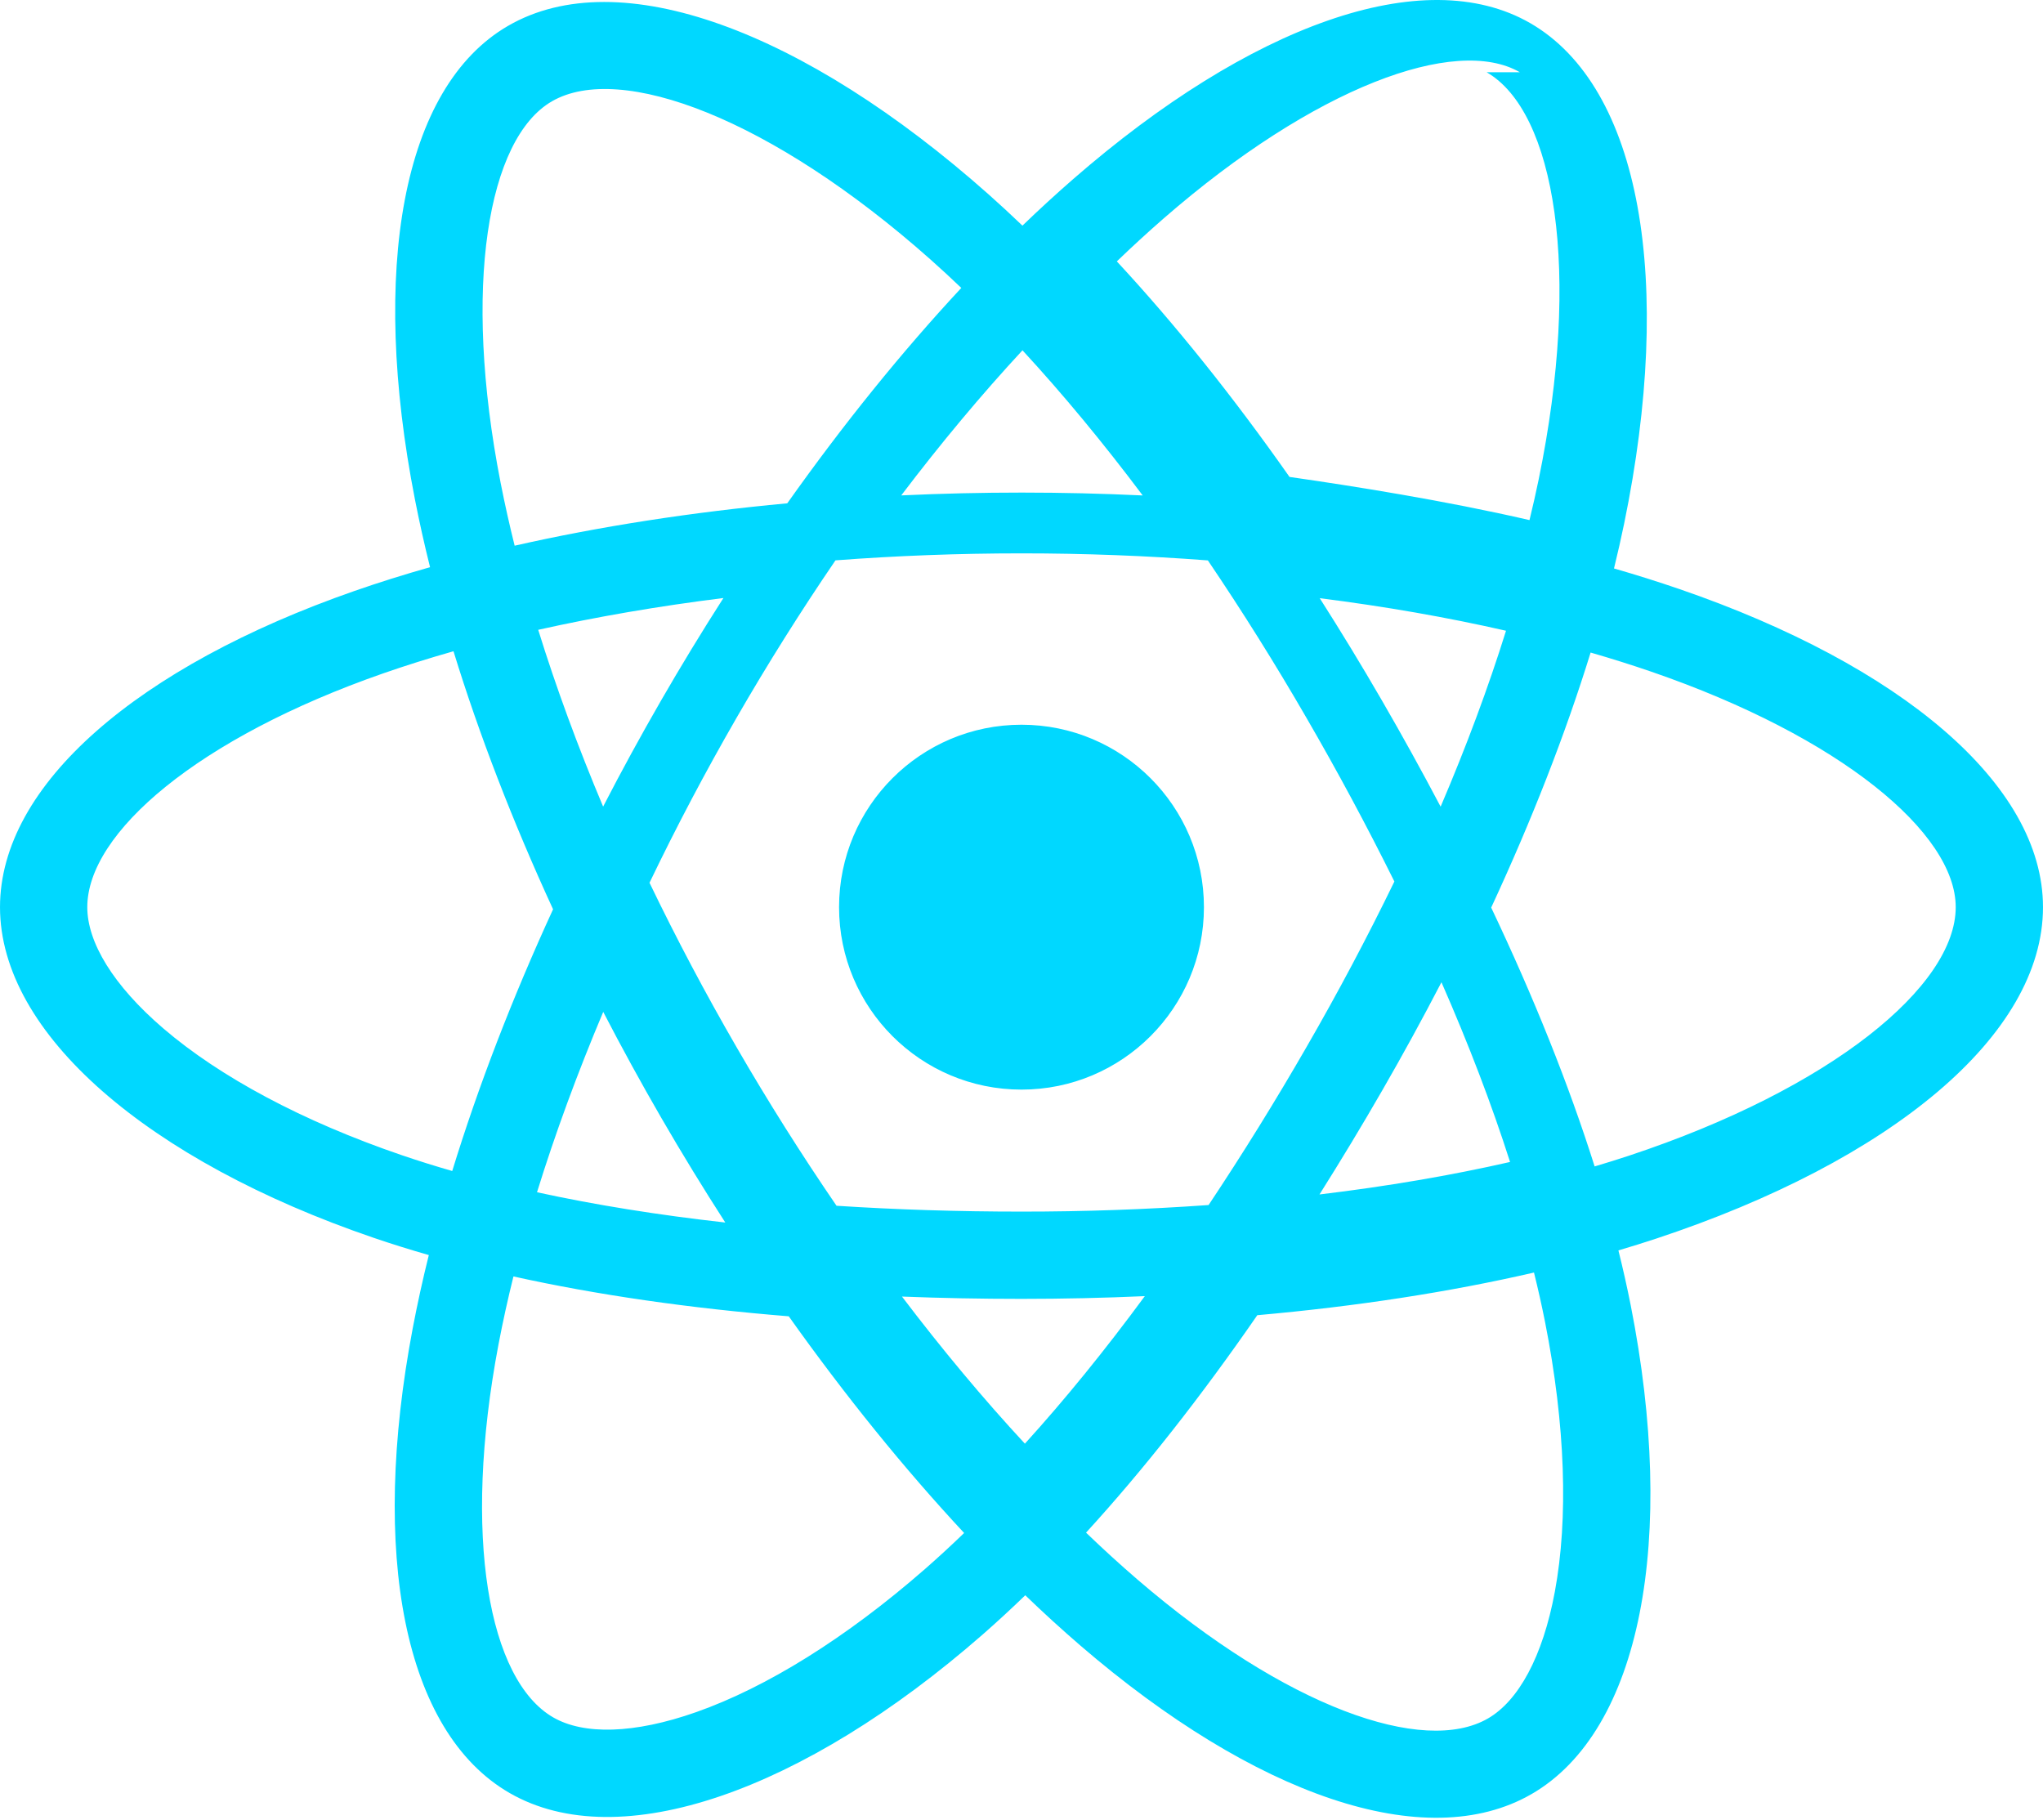
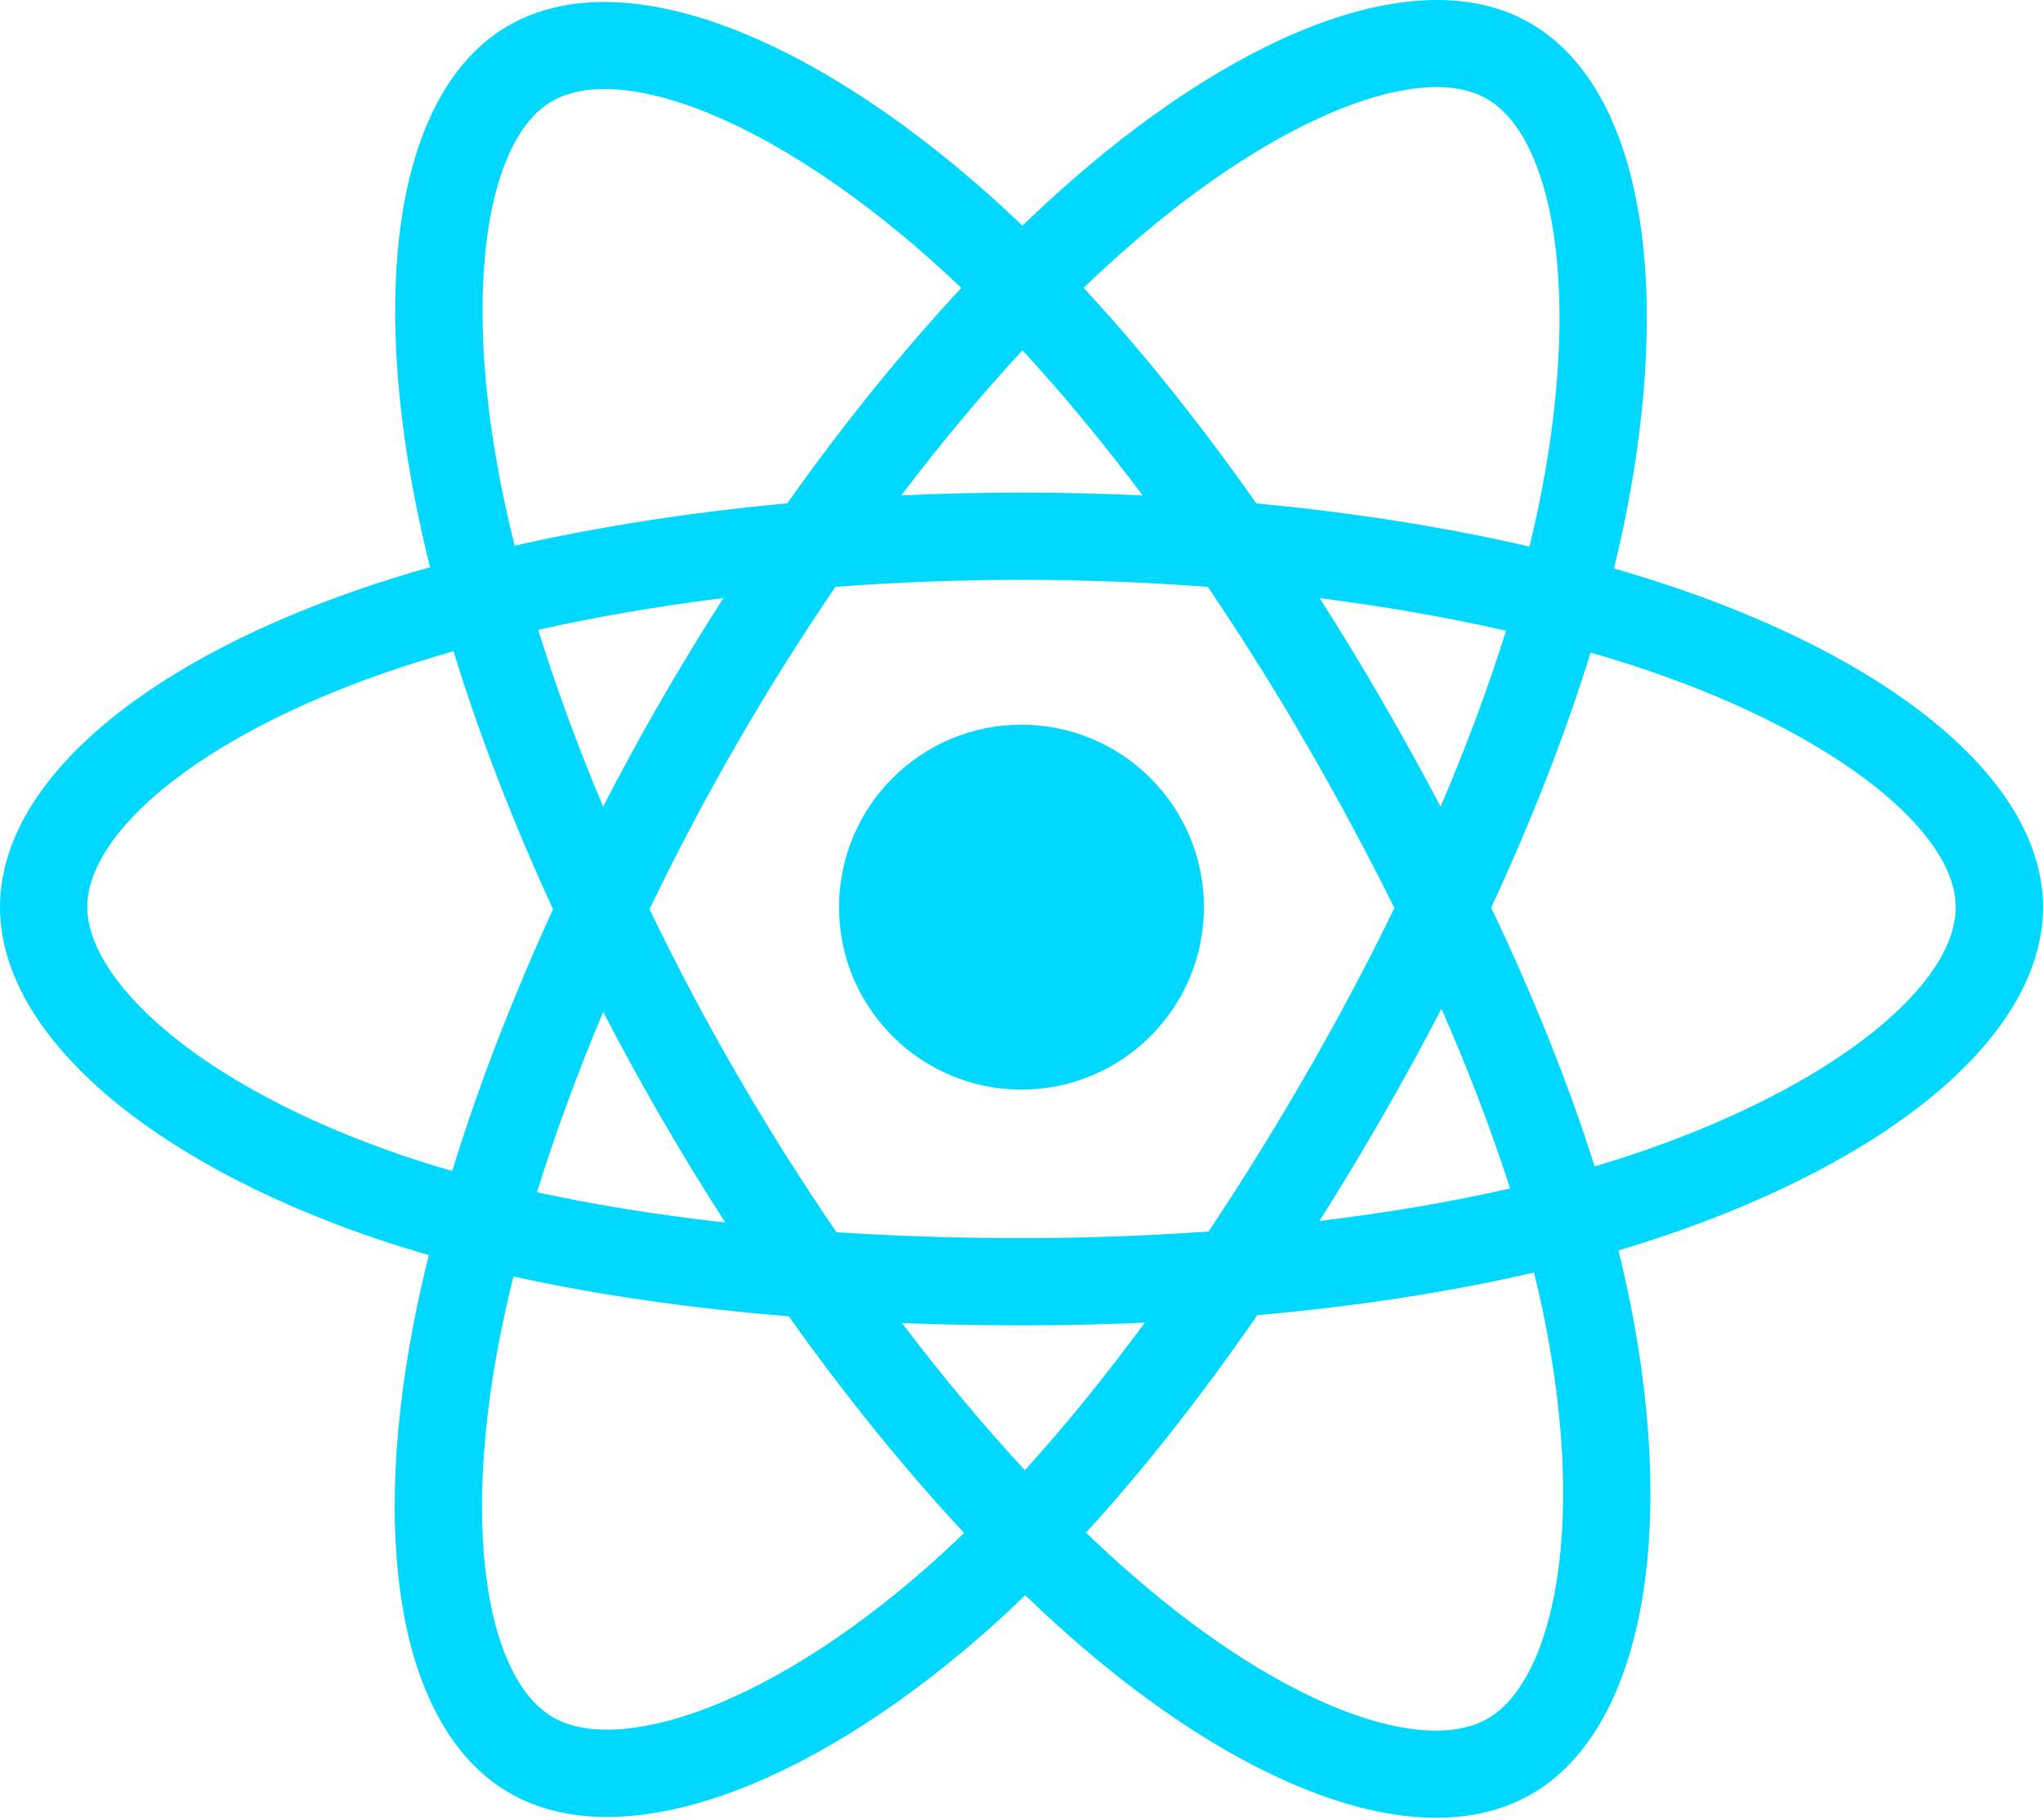
<svg xmlns="http://www.w3.org/2000/svg" aria-hidden="true" role="img" class="iconify iconify--logos" width="35.93" height="32" preserveAspectRatio="xMidYMid meet" viewBox="0 0 256 228">
-   <path fill="#00D8FF" d="M210.483 73.824a171.49 171.49 0 0 0-8.24-2.597c.465-1.9.893-3.777 1.273-5.621c6.238-30.281 2.16-54.676-11.769-62.708c-13.355-7.7-35.196.329-57.254 19.526a171.23 171.23 0 0 0-6.375 5.848a155.866 155.866 0 0 0-4.241-3.917C100.759 3.829 77.587-4.822 63.673 3.233C50.33 10.957 46.379 33.89 51.995 62.588a170.974 170.974 0 0 0 1.892 8.48c-3.28.932-6.445 1.924-9.474 2.98C17.309 83.498 0 98.307 0 113.668c0 15.865 18.582 31.778 46.812 41.427a145.52 145.52 0 0 0 6.921 2.165a167.467 167.467 0 0 0-2.01 9.138c-5.354 28.2-1.173 50.591 12.134 58.266c13.744 7.926 36.812-.22 59.273-19.855a145.567 145.567 0 0 0 5.342-4.923a168.064 168.064 0 0 0 6.92 6.314c21.758 18.722 43.246 26.282 56.54 18.586c13.731-7.949 18.194-32.003 12.4-61.268a145.016 145.016 0 0 0-1.535-6.842c1.62-.48 3.21-.974 4.76-1.488c29.348-9.723 48.443-25.443 48.443-41.52c0-15.417-17.868-30.326-45.517-39.844Zm-6.365 70.984c-1.4.463-2.836.91-4.3 1.345c-3.24-10.257-7.612-21.163-12.963-32.432c5.106-11 9.31-21.767 12.459-31.957c2.619.758 5.16 1.557 7.61 2.4c23.69 8.156 38.14 20.213 38.14 29.504c0 9.896-15.606 22.743-40.946 31.14Zm-10.514 20.834c2.562 12.94 2.927 24.64 1.23 33.787c-1.524 8.219-4.59 13.698-8.382 15.893c-8.067 4.67-25.32-1.4-43.927-17.412a156.726 156.726 0 0 1-6.437-5.87c7.214-7.889 14.423-17.06 21.459-27.246c12.376-1.098 24.068-2.894 34.671-5.345a134.17 134.17 0 0 1 1.386 6.193ZM87.276 214.515c-7.882 2.783-14.16 2.863-17.955.675c-8.075-4.657-11.432-22.636-6.853-46.752a156.923 156.923 0 0 1 1.869-8.499c10.486 2.32 22.093 3.988 34.498 4.994c7.084 9.967 14.501 19.128 21.976 27.15a134.668 134.668 0 0 1-4.877 4.492c-9.933 8.682-19.886 14.842-28.658 17.94ZM50.35 144.747c-12.483-4.267-22.792-9.812-29.858-15.863c-6.35-5.437-9.555-10.836-9.555-15.216c0-9.322 13.897-21.212 37.076-29.293c2.813-.98 5.757-1.905 8.812-2.773c3.204 10.42 7.406 21.315 12.477 32.332c-5.137 11.18-9.399 22.249-12.634 32.792a134.718 134.718 0 0 1-6.318-1.979Zm12.378-84.26c-4.811-24.587-1.616-43.134 6.425-47.789c8.564-4.958 27.502 2.111 47.463 19.835a144.318 144.318 0 0 1 3.841 3.545c-7.438 7.987-14.787 17.08-21.808 26.988c-12.04 1.116-23.565 2.908-34.161 5.309a160.342 160.342 0 0 1-1.76-7.887Zm110.427 27.268a347.8 347.8 0 0 0-7.785-12.803c8.168 1.033 15.994 2.404 23.343 4.08c-2.206 7.072-4.956 14.465-8.193 22.045a381.151 381.151 0 0 0-7.365-13.322Zm-45.032-43.861c5.044 5.465 10.096 11.566 15.065 18.186a322.04 322.04 0 0 0-30.257-.006c4.974-6.559 10.069-12.652 15.192-18.18ZM82.802 87.83a323.167 323.167 0 0 0-7.227 13.238c-3.184-7.553-5.909-14.98-8.134-22.152c7.304-1.634 15.093-2.97 23.209-3.984a321.524 321.524 0 0 0-7.848 12.897Zm8.081 65.352c-8.385-.936-16.291-2.203-23.593-3.793c2.26-7.3 5.045-14.885 8.298-22.6a321.187 321.187 0 0 0 7.257 13.246c2.594 4.48 5.28 8.868 8.038 13.147Zm37.542 27.71c-5.184-5.592-10.354-11.779-15.403-18.433c4.902.192 9.899.29 14.978.29c5.218 0 10.376-.117 15.453-.343c-4.985 6.774-10.018 12.97-15.028 18.486Zm52.198-57.817c3.422 7.8 6.306 15.345 8.596 22.52c-7.422 1.694-15.436 3.058-23.88 4.071a382.417 382.417 0 0 0 7.859-13.026a347.403 347.403 0 0 0 7.425-13.565Zm-16.898 8.101a358.557 358.557 0 0 1-12.281 19.815a329.4 329.4 0 0 1-23.444.823c-7.967 0-15.716-.248-23.178-.732a310.202 310.202 0 0 1-12.513-19.846h.001a307.41 307.41 0 0 1-10.923-20.627a310.278 310.278 0 0 1 10.89-20.637l-.001.001a307.318 307.318 0 0 1 12.413-19.761c7.613-.576 15.42-.876 23.31-.876H128c7.926 0 15.743.303 23.354.883a329.357 329.357 0 0 1 12.335 19.695a358.489 358.489 0 0 1 11.036 20.54a329.472 329.472 0 0 1-11 20.722Zm22.56-122.124c8.572 4.944 11.906 24.881 6.52 51.026c-.344 1.668-.73 3.367-1.15 5.09c-10.622-2.452-22.155-4.275-30.07-5.408c-7.034-10.017-14.323-19.124-21.64-27.008a160.789 160.789 0 0 1 5.888-5.4c18.9-16.447 36.564-22.941 44.612-18.3ZM128 90.808c12.625 0 22.86 10.235 22.86 22.86s-10.235 22.86-22.86 22.86s-22.86-10.235-22.86-22.86s10.235-22.86 22.86-22.86Z" />
+   <path fill="#00D8FF" d="M210.483 73.824a171.49 171.49 0 0 0-8.24-2.597c.465-1.9.893-3.777 1.273-5.621c6.238-30.281 2.16-54.676-11.769-62.708c-13.355-7.7-35.196.329-57.254 19.526a171.23 171.23 0 0 0-6.375 5.848a155.866 155.866 0 0 0-4.241-3.917C100.759 3.829 77.587-4.822 63.673 3.233C50.33 10.957 46.379 33.89 51.995 62.588a170.974 170.974 0 0 0 1.892 8.48c-3.28.932-6.445 1.924-9.474 2.98C17.309 83.498 0 98.307 0 113.668c0 15.865 18.582 31.778 46.812 41.427a145.52 145.52 0 0 0 6.921 2.165a167.467 167.467 0 0 0-2.01 9.138c-5.354 28.2-1.173 50.591 12.134 58.266c13.744 7.926 36.812-.22 59.273-19.855a145.567 145.567 0 0 0 5.342-4.923a168.064 168.064 0 0 0 6.92 6.314c21.758 18.722 43.246 26.282 56.54 18.586c13.731-7.949 18.194-32.003 12.4-61.268a145.016 145.016 0 0 0-1.535-6.842c1.62-.48 3.21-.974 4.76-1.488c29.348-9.723 48.443-25.443 48.443-41.52c0-15.417-17.868-30.326-45.517-39.844Zm-6.365 70.984c-1.4.463-2.836.91-4.3 1.345c-3.24-10.257-7.612-21.163-12.963-32.432c5.106-11 9.31-21.767 12.459-31.957c2.619.758 5.16 1.557 7.61 2.4c23.69 8.156 38.14 20.213 38.14 29.504c0 9.896-15.606 22.743-40.946 31.14Zm-10.514 20.834c2.562 12.94 2.927 24.64 1.23 33.787c-1.524 8.219-4.59 13.698-8.382 15.893c-8.067 4.67-25.32-1.4-43.927-17.412a156.726 156.726 0 0 1-6.437-5.87c7.214-7.889 14.423-17.06 21.459-27.246c12.376-1.098 24.068-2.894 34.671-5.345a134.17 134.17 0 0 1 1.386 6.193ZM87.276 214.515c-7.882 2.783-14.16 2.863-17.955.675c-8.075-4.657-11.432-22.636-6.853-46.752a156.923 156.923 0 0 1 1.869-8.499c10.486 2.32 22.093 3.988 34.498 4.994c7.084 9.967 14.501 19.128 21.976 27.15a134.668 134.668 0 0 1-4.877 4.492c-9.933 8.682-19.886 14.842-28.658 17.94ZM50.35 144.747c-12.483-4.267-22.792-9.812-29.858-15.863c-6.35-5.437-9.555-10.836-9.555-15.216c0-9.322 13.897-21.212 37.076-29.293c2.813-.98 5.757-1.905 8.812-2.773c3.204 10.42 7.406 21.315 12.477 32.332c-5.137 11.18-9.399 22.249-12.634 32.792a134.718 134.718 0 0 1-6.318-1.979Zm12.378-84.26c-4.811-24.587-1.616-43.134 6.425-47.789c8.564-4.958 27.502 2.111 47.463 19.835a144.318 144.318 0 0 1 3.841 3.545c-7.438 7.987-14.787 17.08-21.808 26.988c-12.04 1.116-23.565 2.908-34.161 5.309a160.342 160.342 0 0 1-1.76-7.887Zm110.427 27.268a347.8 347.8 0 0 0-7.785-12.803c8.168 1.033 15.994 2.404 23.343 4.08c-2.206 7.072-4.956 14.465-8.193 22.045a381.151 381.151 0 0 0-7.365-13.322Zm-45.032-43.861c5.044 5.465 10.096 11.566 15.065 18.186a322.04 322.04 0 0 0-30.257-.006c4.974-6.559 10.069-12.652 15.192-18.18ZM82.802 87.83a323.167 323.167 0 0 0-7.227 13.238c-3.184-7.553-5.909-14.98-8.134-22.152c7.304-1.634 15.093-2.97 23.209-3.984a321.524 321.524 0 0 0-7.848 12.897Zm8.081 65.352c-8.385-.936-16.291-2.203-23.593-3.793c2.26-7.3 5.045-14.885 8.298-22.6a321.187 321.187 0 0 0 7.257 13.246c2.594 4.48 5.28 8.868 8.038 13.147Zm37.542 31.03c-5.184-5.592-10.354-11.779-15.403-18.433c4.902.192 9.899.29 14.978.29c5.218 0 10.376-.117 15.453-.343c-4.985 6.774-10.018 12.97-15.028 18.486Zm52.198-57.817c3.422 7.8 6.306 15.345 8.596 22.52c-7.422 1.694-15.436 3.058-23.88 4.071a382.417 382.417 0 0 0 7.859-13.026a347.403 347.403 0 0 0 7.425-13.565Zm-16.898 8.101a358.557 358.557 0 0 1-12.281 19.815a329.4 329.4 0 0 1-23.444.823c-7.967 0-15.716-.248-23.178-.732a310.202 310.202 0 0 1-12.513-19.846h.001a307.41 307.41 0 0 1-10.923-20.627a310.278 310.278 0 0 1 10.89-20.637l-.001.001a307.318 307.318 0 0 1 12.413-19.761c7.613-.576 15.42-.876 23.31-.876H128c7.926 0 15.743.303 23.354.883a329.357 329.357 0 0 1 12.335 19.695a358.489 358.489 0 0 1 11.036 20.54a329.472 329.472 0 0 1-11 20.722Zm22.56-122.124c8.572 4.944 11.906 24.881 6.52 51.026c-.344 1.668-.73 3.367-1.15 5.09c-10.622-2.452-22.155-4.275-34.23-5.408c-7.034-10.017-14.323-19.124-21.64-27.008a160.789 160.789 0 0 1 5.888-5.4c18.9-16.447 36.564-22.941 44.612-18.3ZM128 90.808c12.625 0 22.86 10.235 22.86 22.86s-10.235 22.86-22.86 22.86s-22.86-10.235-22.86-22.86s10.235-22.86 22.86-22.86Z" />
</svg>
